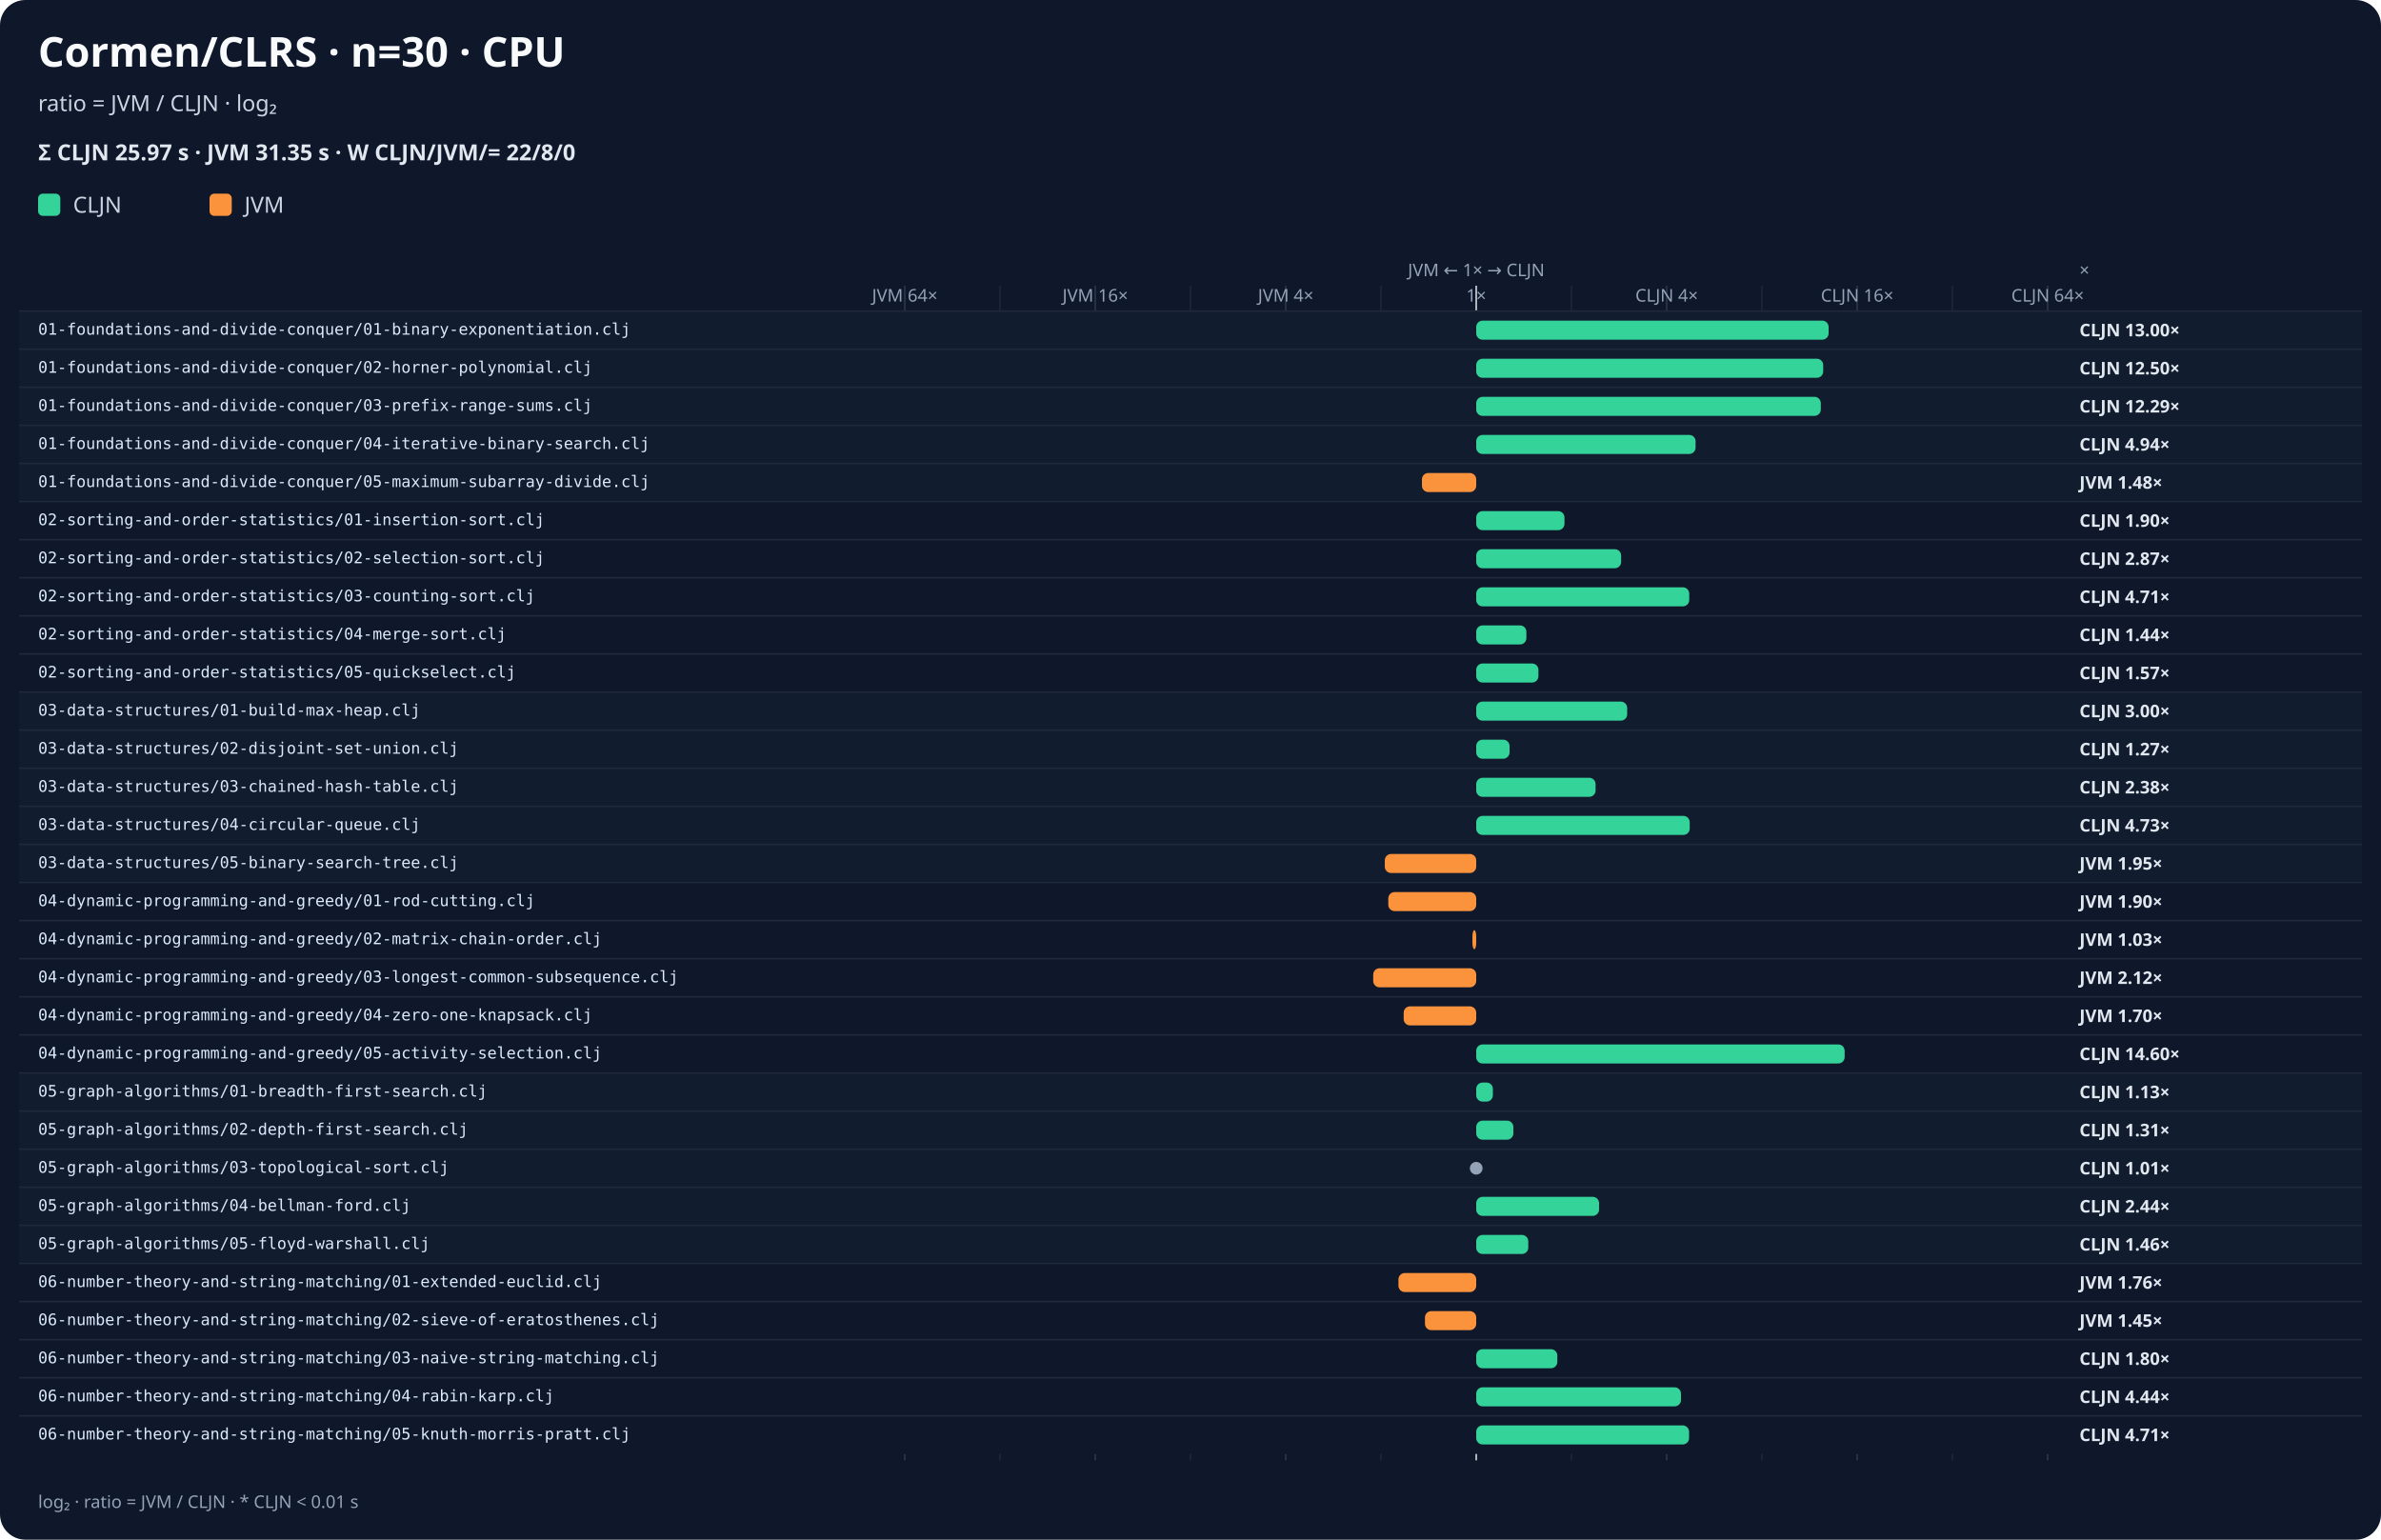
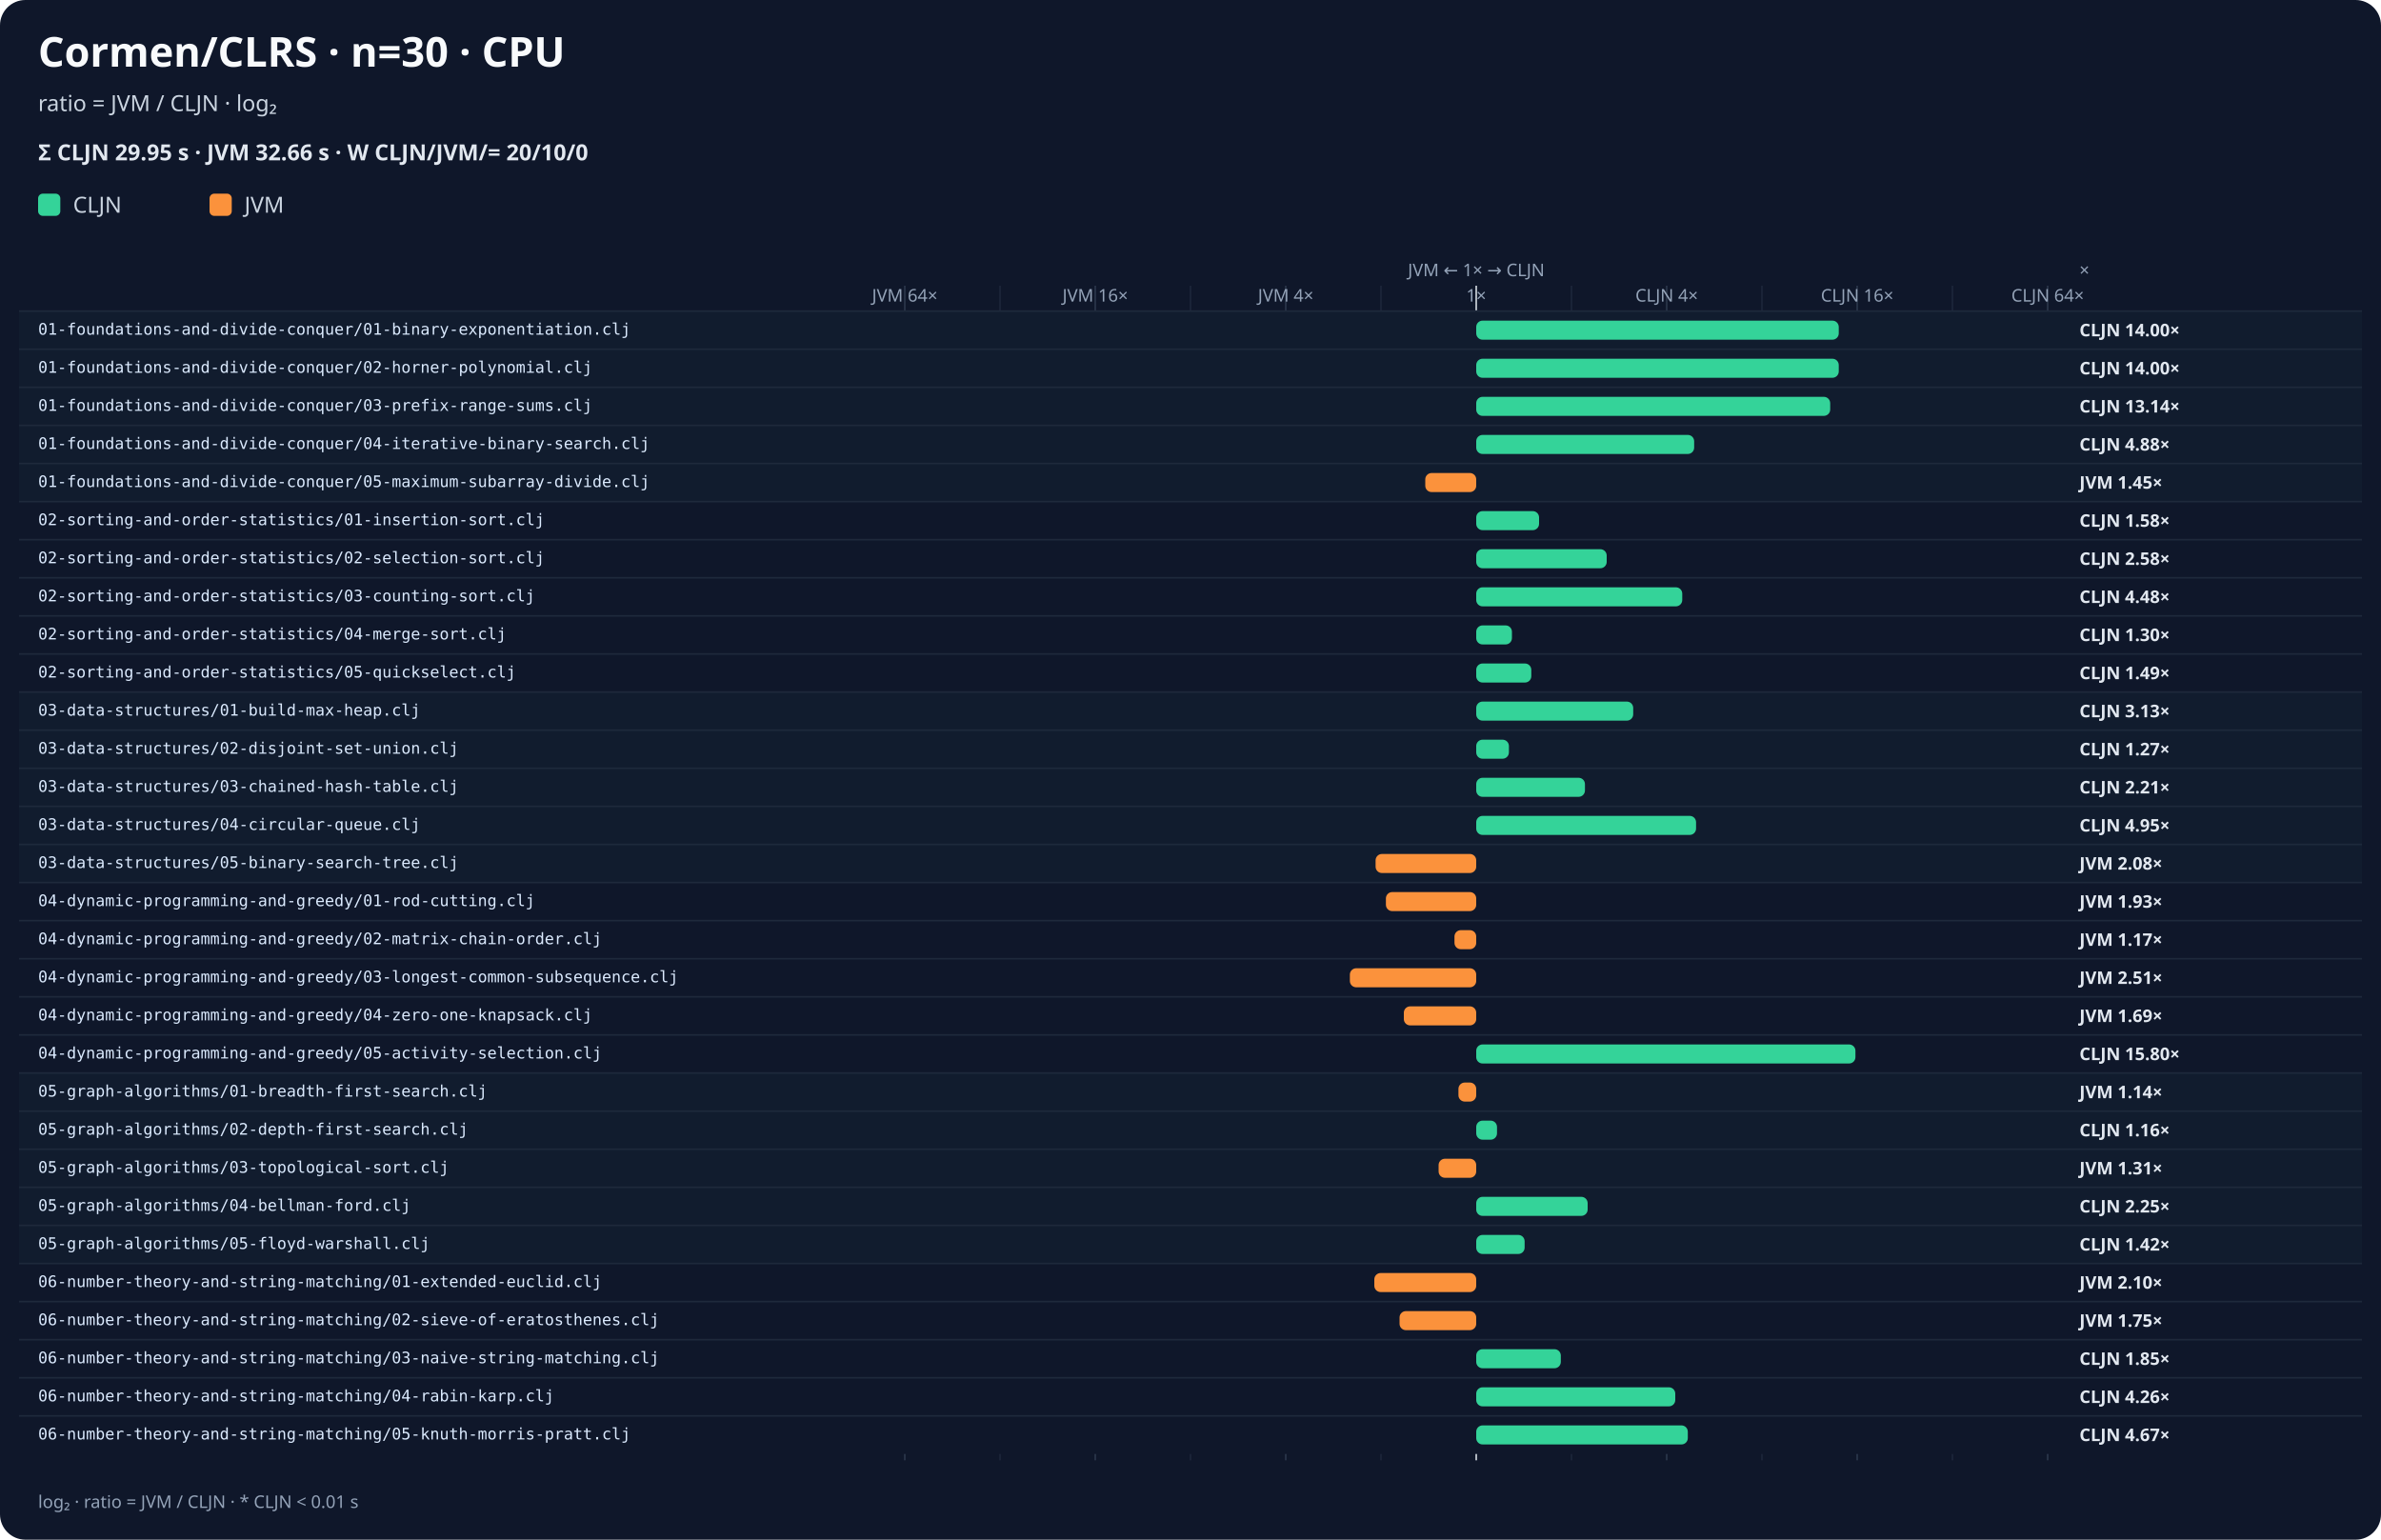
<svg xmlns="http://www.w3.org/2000/svg" width="1500" height="970" viewBox="0 0 1500 970" role="img" aria-labelledby="chart-title chart-desc">
  <style>
.title { fill: #f8fafc; font: 700 26px system-ui, sans-serif; }
.subtitle { fill: #cbd5e1; font: 14px system-ui, sans-serif; }
.summary { fill: #e2e8f0; font: 600 14px system-ui, sans-serif; }
.label { fill: #dbeafe; font: 10px ui-monospace, SFMono-Regular, Consolas, monospace; }
.value { fill: #e2e8f0; font: 600 11px system-ui, sans-serif; }
.axis { fill: #94a3b8; font: 11px system-ui, sans-serif; }
.footer { fill: #94a3b8; font: 11px system-ui, sans-serif; }
</style>
  <rect width="1500" height="970" rx="16" fill="#0f172a" />
  <text x="24" y="42" class="title">Cormen/CLRS · n=30 · CPU</text>
  <text x="24" y="70" class="subtitle">ratio = JVM / CLJN · log₂</text>
-   <text x="24" y="101" class="summary">Σ CLJN 25.97 s · JVM 31.35 s · W CLJN/JVM/= 22/8/0</text>
+   <text x="24" y="101" class="summary">Σ CLJN 29.95 s · JVM 32.66 s · W CLJN/JVM/= 20/10/0</text>
  <rect x="24" y="122" width="14" height="14" rx="3" fill="#34d399" />
  <text x="46" y="134" class="subtitle">CLJN</text>
  <rect x="132" y="122" width="14" height="14" rx="3" fill="#fb923c" />
  <text x="154" y="134" class="subtitle">JVM</text>
  <text x="930" y="174" class="axis" text-anchor="middle">JVM ← 1× → CLJN</text>
  <text x="1310" y="174" class="axis">×</text>
  <line x1="570.0" y1="180" x2="570.0" y2="920" stroke="#334155" opacity="0.75" />
  <text x="570.0" y="190" class="axis" text-anchor="middle">JVM 64×</text>
  <line x1="630.0" y1="180" x2="630.0" y2="920" stroke="#334155" opacity="0.35" />
  <line x1="690.0" y1="180" x2="690.0" y2="920" stroke="#334155" opacity="0.75" />
  <text x="690.0" y="190" class="axis" text-anchor="middle">JVM 16×</text>
  <line x1="750.0" y1="180" x2="750.0" y2="920" stroke="#334155" opacity="0.35" />
  <line x1="810.0" y1="180" x2="810.0" y2="920" stroke="#334155" opacity="0.75" />
  <text x="810.0" y="190" class="axis" text-anchor="middle">JVM 4×</text>
  <line x1="870.0" y1="180" x2="870.0" y2="920" stroke="#334155" opacity="0.35" />
  <line x1="930.0" y1="180" x2="930.0" y2="920" stroke="#e2e8f0" opacity="0.90" />
  <text x="930.0" y="190" class="axis" text-anchor="middle">1×</text>
  <line x1="990.0" y1="180" x2="990.0" y2="920" stroke="#334155" opacity="0.35" />
  <line x1="1050.0" y1="180" x2="1050.0" y2="920" stroke="#334155" opacity="0.75" />
  <text x="1050.0" y="190" class="axis" text-anchor="middle">CLJN 4×</text>
  <line x1="1110.0" y1="180" x2="1110.0" y2="920" stroke="#334155" opacity="0.35" />
  <line x1="1170.0" y1="180" x2="1170.0" y2="920" stroke="#334155" opacity="0.75" />
  <text x="1170.0" y="190" class="axis" text-anchor="middle">CLJN 16×</text>
  <line x1="1230.0" y1="180" x2="1230.0" y2="920" stroke="#334155" opacity="0.35" />
  <line x1="1290.0" y1="180" x2="1290.0" y2="920" stroke="#334155" opacity="0.75" />
  <text x="1290.0" y="190" class="axis" text-anchor="middle">CLJN 64×</text>
  <rect x="12" y="196" width="1476" height="24" fill="#111c2e" />
  <line x1="12" y1="196" x2="1488" y2="196" stroke="#1e293b" />
  <text x="24" y="208.0" class="label" dominant-baseline="middle">01-foundations-and-divide-conquer/01-binary-exponentiation.clj</text>
-   <rect x="930.0" y="202.0" width="222.0" height="12" rx="4" fill="#34d399" />
-   <text x="1310" y="208.0" class="value" dominant-baseline="middle">CLJN 13.00×</text>
+   <rect x="930.0" y="202.0" width="228.4" height="12" rx="4" fill="#34d399" />
+   <text x="1310" y="208.0" class="value" dominant-baseline="middle">CLJN 14.00×</text>
  <rect x="12" y="220" width="1476" height="24" fill="#111c2e" />
  <line x1="12" y1="220" x2="1488" y2="220" stroke="#1e293b" />
  <text x="24" y="232.0" class="label" dominant-baseline="middle">01-foundations-and-divide-conquer/02-horner-polynomial.clj</text>
-   <rect x="930.0" y="226.0" width="218.6" height="12" rx="4" fill="#34d399" />
-   <text x="1310" y="232.0" class="value" dominant-baseline="middle">CLJN 12.50×</text>
+   <rect x="930.0" y="226.0" width="228.4" height="12" rx="4" fill="#34d399" />
+   <text x="1310" y="232.0" class="value" dominant-baseline="middle">CLJN 14.00×</text>
  <rect x="12" y="244" width="1476" height="24" fill="#111c2e" />
  <line x1="12" y1="244" x2="1488" y2="244" stroke="#1e293b" />
  <text x="24" y="256.0" class="label" dominant-baseline="middle">01-foundations-and-divide-conquer/03-prefix-range-sums.clj</text>
-   <rect x="930.0" y="250.0" width="217.1" height="12" rx="4" fill="#34d399" />
-   <text x="1310" y="256.0" class="value" dominant-baseline="middle">CLJN 12.29×</text>
+   <rect x="930.0" y="250.0" width="223.0" height="12" rx="4" fill="#34d399" />
+   <text x="1310" y="256.0" class="value" dominant-baseline="middle">CLJN 13.14×</text>
  <rect x="12" y="268" width="1476" height="24" fill="#111c2e" />
  <line x1="12" y1="268" x2="1488" y2="268" stroke="#1e293b" />
  <text x="24" y="280.0" class="label" dominant-baseline="middle">01-foundations-and-divide-conquer/04-iterative-binary-search.clj</text>
-   <rect x="930.0" y="274.0" width="138.2" height="12" rx="4" fill="#34d399" />
-   <text x="1310" y="280.0" class="value" dominant-baseline="middle">CLJN 4.94×</text>
+   <rect x="930.0" y="274.0" width="137.3" height="12" rx="4" fill="#34d399" />
+   <text x="1310" y="280.0" class="value" dominant-baseline="middle">CLJN 4.88×</text>
  <rect x="12" y="292" width="1476" height="24" fill="#111c2e" />
  <line x1="12" y1="292" x2="1488" y2="292" stroke="#1e293b" />
  <text x="24" y="304.0" class="label" dominant-baseline="middle">01-foundations-and-divide-conquer/05-maximum-subarray-divide.clj</text>
-   <rect x="895.8" y="298.0" width="34.2" height="12" rx="4" fill="#fb923c" />
-   <text x="1310" y="304.0" class="value" dominant-baseline="middle">JVM 1.48×</text>
+   <rect x="897.9" y="298.0" width="32.1" height="12" rx="4" fill="#fb923c" />
+   <text x="1310" y="304.0" class="value" dominant-baseline="middle">JVM 1.45×</text>
  <rect x="12" y="316" width="1476" height="24" fill="#0f172a" />
  <line x1="12" y1="316" x2="1488" y2="316" stroke="#1e293b" />
  <text x="24" y="328.0" class="label" dominant-baseline="middle">02-sorting-and-order-statistics/01-insertion-sort.clj</text>
-   <rect x="930.0" y="322.0" width="55.6" height="12" rx="4" fill="#34d399" />
-   <text x="1310" y="328.0" class="value" dominant-baseline="middle">CLJN 1.90×</text>
+   <rect x="930.0" y="322.0" width="39.6" height="12" rx="4" fill="#34d399" />
+   <text x="1310" y="328.0" class="value" dominant-baseline="middle">CLJN 1.58×</text>
  <rect x="12" y="340" width="1476" height="24" fill="#0f172a" />
  <line x1="12" y1="340" x2="1488" y2="340" stroke="#1e293b" />
  <text x="24" y="352.0" class="label" dominant-baseline="middle">02-sorting-and-order-statistics/02-selection-sort.clj</text>
-   <rect x="930.0" y="346.0" width="91.3" height="12" rx="4" fill="#34d399" />
-   <text x="1310" y="352.0" class="value" dominant-baseline="middle">CLJN 2.87×</text>
+   <rect x="930.0" y="346.0" width="82.2" height="12" rx="4" fill="#34d399" />
+   <text x="1310" y="352.0" class="value" dominant-baseline="middle">CLJN 2.58×</text>
  <rect x="12" y="364" width="1476" height="24" fill="#0f172a" />
  <line x1="12" y1="364" x2="1488" y2="364" stroke="#1e293b" />
  <text x="24" y="376.0" class="label" dominant-baseline="middle">02-sorting-and-order-statistics/03-counting-sort.clj</text>
-   <rect x="930.0" y="370.0" width="134.2" height="12" rx="4" fill="#34d399" />
-   <text x="1310" y="376.0" class="value" dominant-baseline="middle">CLJN 4.71×</text>
+   <rect x="930.0" y="370.0" width="129.8" height="12" rx="4" fill="#34d399" />
+   <text x="1310" y="376.0" class="value" dominant-baseline="middle">CLJN 4.48×</text>
  <rect x="12" y="388" width="1476" height="24" fill="#0f172a" />
  <line x1="12" y1="388" x2="1488" y2="388" stroke="#1e293b" />
  <text x="24" y="400.0" class="label" dominant-baseline="middle">02-sorting-and-order-statistics/04-merge-sort.clj</text>
-   <rect x="930.0" y="394.0" width="31.6" height="12" rx="4" fill="#34d399" />
-   <text x="1310" y="400.0" class="value" dominant-baseline="middle">CLJN 1.44×</text>
+   <rect x="930.0" y="394.0" width="22.5" height="12" rx="4" fill="#34d399" />
+   <text x="1310" y="400.0" class="value" dominant-baseline="middle">CLJN 1.30×</text>
  <rect x="12" y="412" width="1476" height="24" fill="#0f172a" />
  <line x1="12" y1="412" x2="1488" y2="412" stroke="#1e293b" />
  <text x="24" y="424.0" class="label" dominant-baseline="middle">02-sorting-and-order-statistics/05-quickselect.clj</text>
-   <rect x="930.0" y="418.0" width="39.2" height="12" rx="4" fill="#34d399" />
-   <text x="1310" y="424.0" class="value" dominant-baseline="middle">CLJN 1.57×</text>
+   <rect x="930.0" y="418.0" width="34.7" height="12" rx="4" fill="#34d399" />
+   <text x="1310" y="424.0" class="value" dominant-baseline="middle">CLJN 1.49×</text>
  <rect x="12" y="436" width="1476" height="24" fill="#111c2e" />
  <line x1="12" y1="436" x2="1488" y2="436" stroke="#1e293b" />
  <text x="24" y="448.0" class="label" dominant-baseline="middle">03-data-structures/01-build-max-heap.clj</text>
-   <rect x="930.0" y="442.0" width="95.1" height="12" rx="4" fill="#34d399" />
-   <text x="1310" y="448.0" class="value" dominant-baseline="middle">CLJN 3.00×</text>
+   <rect x="930.0" y="442.0" width="98.9" height="12" rx="4" fill="#34d399" />
+   <text x="1310" y="448.0" class="value" dominant-baseline="middle">CLJN 3.13×</text>
  <rect x="12" y="460" width="1476" height="24" fill="#111c2e" />
  <line x1="12" y1="460" x2="1488" y2="460" stroke="#1e293b" />
  <text x="24" y="472.0" class="label" dominant-baseline="middle">03-data-structures/02-disjoint-set-union.clj</text>
-   <rect x="930.0" y="466.0" width="21.0" height="12" rx="4" fill="#34d399" />
+   <rect x="930.0" y="466.0" width="20.6" height="12" rx="4" fill="#34d399" />
  <text x="1310" y="472.0" class="value" dominant-baseline="middle">CLJN 1.27×</text>
  <rect x="12" y="484" width="1476" height="24" fill="#111c2e" />
  <line x1="12" y1="484" x2="1488" y2="484" stroke="#1e293b" />
  <text x="24" y="496.0" class="label" dominant-baseline="middle">03-data-structures/03-chained-hash-table.clj</text>
-   <rect x="930.0" y="490.0" width="75.2" height="12" rx="4" fill="#34d399" />
-   <text x="1310" y="496.0" class="value" dominant-baseline="middle">CLJN 2.38×</text>
+   <rect x="930.0" y="490.0" width="68.5" height="12" rx="4" fill="#34d399" />
+   <text x="1310" y="496.0" class="value" dominant-baseline="middle">CLJN 2.21×</text>
  <rect x="12" y="508" width="1476" height="24" fill="#111c2e" />
  <line x1="12" y1="508" x2="1488" y2="508" stroke="#1e293b" />
  <text x="24" y="520.0" class="label" dominant-baseline="middle">03-data-structures/04-circular-queue.clj</text>
-   <rect x="930.0" y="514.0" width="134.5" height="12" rx="4" fill="#34d399" />
-   <text x="1310" y="520.0" class="value" dominant-baseline="middle">CLJN 4.73×</text>
+   <rect x="930.0" y="514.0" width="138.5" height="12" rx="4" fill="#34d399" />
+   <text x="1310" y="520.0" class="value" dominant-baseline="middle">CLJN 4.95×</text>
  <rect x="12" y="532" width="1476" height="24" fill="#111c2e" />
  <line x1="12" y1="532" x2="1488" y2="532" stroke="#1e293b" />
  <text x="24" y="544.0" class="label" dominant-baseline="middle">03-data-structures/05-binary-search-tree.clj</text>
-   <rect x="872.4" y="538.0" width="57.6" height="12" rx="4" fill="#fb923c" />
-   <text x="1310" y="544.0" class="value" dominant-baseline="middle">JVM 1.95×</text>
+   <rect x="866.6" y="538.0" width="63.4" height="12" rx="4" fill="#fb923c" />
+   <text x="1310" y="544.0" class="value" dominant-baseline="middle">JVM 2.08×</text>
  <rect x="12" y="556" width="1476" height="24" fill="#0f172a" />
  <line x1="12" y1="556" x2="1488" y2="556" stroke="#1e293b" />
  <text x="24" y="568.0" class="label" dominant-baseline="middle">04-dynamic-programming-and-greedy/01-rod-cutting.clj</text>
-   <rect x="874.6" y="562.0" width="55.4" height="12" rx="4" fill="#fb923c" />
-   <text x="1310" y="568.0" class="value" dominant-baseline="middle">JVM 1.90×</text>
+   <rect x="873.1" y="562.0" width="56.9" height="12" rx="4" fill="#fb923c" />
+   <text x="1310" y="568.0" class="value" dominant-baseline="middle">JVM 1.93×</text>
  <rect x="12" y="580" width="1476" height="24" fill="#0f172a" />
  <line x1="12" y1="580" x2="1488" y2="580" stroke="#1e293b" />
  <text x="24" y="592.0" class="label" dominant-baseline="middle">04-dynamic-programming-and-greedy/02-matrix-chain-order.clj</text>
-   <rect x="927.6" y="586.0" width="2.4" height="12" rx="4" fill="#fb923c" />
-   <text x="1310" y="592.0" class="value" dominant-baseline="middle">JVM 1.03×</text>
+   <rect x="916.3" y="586.0" width="13.7" height="12" rx="4" fill="#fb923c" />
+   <text x="1310" y="592.0" class="value" dominant-baseline="middle">JVM 1.17×</text>
  <rect x="12" y="604" width="1476" height="24" fill="#0f172a" />
  <line x1="12" y1="604" x2="1488" y2="604" stroke="#1e293b" />
  <text x="24" y="616.0" class="label" dominant-baseline="middle">04-dynamic-programming-and-greedy/03-longest-common-subsequence.clj</text>
-   <rect x="865.1" y="610.0" width="64.9" height="12" rx="4" fill="#fb923c" />
-   <text x="1310" y="616.0" class="value" dominant-baseline="middle">JVM 2.12×</text>
+   <rect x="850.4" y="610.0" width="79.6" height="12" rx="4" fill="#fb923c" />
+   <text x="1310" y="616.0" class="value" dominant-baseline="middle">JVM 2.51×</text>
  <rect x="12" y="628" width="1476" height="24" fill="#0f172a" />
  <line x1="12" y1="628" x2="1488" y2="628" stroke="#1e293b" />
  <text x="24" y="640.0" class="label" dominant-baseline="middle">04-dynamic-programming-and-greedy/04-zero-one-knapsack.clj</text>
-   <rect x="884.3" y="634.0" width="45.7" height="12" rx="4" fill="#fb923c" />
-   <text x="1310" y="640.0" class="value" dominant-baseline="middle">JVM 1.70×</text>
+   <rect x="884.4" y="634.0" width="45.6" height="12" rx="4" fill="#fb923c" />
+   <text x="1310" y="640.0" class="value" dominant-baseline="middle">JVM 1.69×</text>
  <rect x="12" y="652" width="1476" height="24" fill="#0f172a" />
  <line x1="12" y1="652" x2="1488" y2="652" stroke="#1e293b" />
  <text x="24" y="664.0" class="label" dominant-baseline="middle">04-dynamic-programming-and-greedy/05-activity-selection.clj</text>
-   <rect x="930.0" y="658.0" width="232.1" height="12" rx="4" fill="#34d399" />
-   <text x="1310" y="664.0" class="value" dominant-baseline="middle">CLJN 14.60×</text>
+   <rect x="930.0" y="658.0" width="238.9" height="12" rx="4" fill="#34d399" />
+   <text x="1310" y="664.0" class="value" dominant-baseline="middle">CLJN 15.80×</text>
  <rect x="12" y="676" width="1476" height="24" fill="#111c2e" />
  <line x1="12" y1="676" x2="1488" y2="676" stroke="#1e293b" />
  <text x="24" y="688.0" class="label" dominant-baseline="middle">05-graph-algorithms/01-breadth-first-search.clj</text>
-   <rect x="930.0" y="682.0" width="10.5" height="12" rx="4" fill="#34d399" />
-   <text x="1310" y="688.0" class="value" dominant-baseline="middle">CLJN 1.13×</text>
+   <rect x="918.8" y="682.0" width="11.2" height="12" rx="4" fill="#fb923c" />
+   <text x="1310" y="688.0" class="value" dominant-baseline="middle">JVM 1.14×</text>
  <rect x="12" y="700" width="1476" height="24" fill="#111c2e" />
  <line x1="12" y1="700" x2="1488" y2="700" stroke="#1e293b" />
  <text x="24" y="712.0" class="label" dominant-baseline="middle">05-graph-algorithms/02-depth-first-search.clj</text>
-   <rect x="930.0" y="706.0" width="23.4" height="12" rx="4" fill="#34d399" />
-   <text x="1310" y="712.0" class="value" dominant-baseline="middle">CLJN 1.31×</text>
+   <rect x="930.0" y="706.0" width="13.1" height="12" rx="4" fill="#34d399" />
+   <text x="1310" y="712.0" class="value" dominant-baseline="middle">CLJN 1.16×</text>
  <rect x="12" y="724" width="1476" height="24" fill="#111c2e" />
  <line x1="12" y1="724" x2="1488" y2="724" stroke="#1e293b" />
  <text x="24" y="736.0" class="label" dominant-baseline="middle">05-graph-algorithms/03-topological-sort.clj</text>
-   <circle cx="930.0" cy="736.0" r="4" fill="#94a3b8" />
-   <text x="1310" y="736.0" class="value" dominant-baseline="middle">CLJN 1.01×</text>
+   <rect x="906.3" y="730.0" width="23.7" height="12" rx="4" fill="#fb923c" />
+   <text x="1310" y="736.0" class="value" dominant-baseline="middle">JVM 1.31×</text>
  <rect x="12" y="748" width="1476" height="24" fill="#111c2e" />
  <line x1="12" y1="748" x2="1488" y2="748" stroke="#1e293b" />
  <text x="24" y="760.0" class="label" dominant-baseline="middle">05-graph-algorithms/04-bellman-ford.clj</text>
-   <rect x="930.0" y="754.0" width="77.4" height="12" rx="4" fill="#34d399" />
-   <text x="1310" y="760.0" class="value" dominant-baseline="middle">CLJN 2.44×</text>
+   <rect x="930.0" y="754.0" width="70.2" height="12" rx="4" fill="#34d399" />
+   <text x="1310" y="760.0" class="value" dominant-baseline="middle">CLJN 2.25×</text>
  <rect x="12" y="772" width="1476" height="24" fill="#111c2e" />
  <line x1="12" y1="772" x2="1488" y2="772" stroke="#1e293b" />
  <text x="24" y="784.0" class="label" dominant-baseline="middle">05-graph-algorithms/05-floyd-warshall.clj</text>
-   <rect x="930.0" y="778.0" width="32.8" height="12" rx="4" fill="#34d399" />
-   <text x="1310" y="784.0" class="value" dominant-baseline="middle">CLJN 1.46×</text>
+   <rect x="930.0" y="778.0" width="30.5" height="12" rx="4" fill="#34d399" />
+   <text x="1310" y="784.0" class="value" dominant-baseline="middle">CLJN 1.42×</text>
  <rect x="12" y="796" width="1476" height="24" fill="#0f172a" />
  <line x1="12" y1="796" x2="1488" y2="796" stroke="#1e293b" />
  <text x="24" y="808.0" class="label" dominant-baseline="middle">06-number-theory-and-string-matching/01-extended-euclid.clj</text>
-   <rect x="881.0" y="802.0" width="49.0" height="12" rx="4" fill="#fb923c" />
-   <text x="1310" y="808.0" class="value" dominant-baseline="middle">JVM 1.76×</text>
+   <rect x="865.8" y="802.0" width="64.2" height="12" rx="4" fill="#fb923c" />
+   <text x="1310" y="808.0" class="value" dominant-baseline="middle">JVM 2.10×</text>
  <rect x="12" y="820" width="1476" height="24" fill="#0f172a" />
  <line x1="12" y1="820" x2="1488" y2="820" stroke="#1e293b" />
  <text x="24" y="832.0" class="label" dominant-baseline="middle">06-number-theory-and-string-matching/02-sieve-of-eratosthenes.clj</text>
-   <rect x="897.7" y="826.0" width="32.3" height="12" rx="4" fill="#fb923c" />
-   <text x="1310" y="832.0" class="value" dominant-baseline="middle">JVM 1.45×</text>
+   <rect x="881.7" y="826.0" width="48.3" height="12" rx="4" fill="#fb923c" />
+   <text x="1310" y="832.0" class="value" dominant-baseline="middle">JVM 1.75×</text>
  <rect x="12" y="844" width="1476" height="24" fill="#0f172a" />
  <line x1="12" y1="844" x2="1488" y2="844" stroke="#1e293b" />
  <text x="24" y="856.0" class="label" dominant-baseline="middle">06-number-theory-and-string-matching/03-naive-string-matching.clj</text>
-   <rect x="930.0" y="850.0" width="51.1" height="12" rx="4" fill="#34d399" />
-   <text x="1310" y="856.0" class="value" dominant-baseline="middle">CLJN 1.80×</text>
+   <rect x="930.0" y="850.0" width="53.3" height="12" rx="4" fill="#34d399" />
+   <text x="1310" y="856.0" class="value" dominant-baseline="middle">CLJN 1.85×</text>
  <rect x="12" y="868" width="1476" height="24" fill="#0f172a" />
  <line x1="12" y1="868" x2="1488" y2="868" stroke="#1e293b" />
  <text x="24" y="880.0" class="label" dominant-baseline="middle">06-number-theory-and-string-matching/04-rabin-karp.clj</text>
-   <rect x="930.0" y="874.0" width="129.0" height="12" rx="4" fill="#34d399" />
-   <text x="1310" y="880.0" class="value" dominant-baseline="middle">CLJN 4.44×</text>
+   <rect x="930.0" y="874.0" width="125.4" height="12" rx="4" fill="#34d399" />
+   <text x="1310" y="880.0" class="value" dominant-baseline="middle">CLJN 4.26×</text>
  <rect x="12" y="892" width="1476" height="24" fill="#0f172a" />
  <line x1="12" y1="892" x2="1488" y2="892" stroke="#1e293b" />
  <text x="24" y="904.0" class="label" dominant-baseline="middle">06-number-theory-and-string-matching/05-knuth-morris-pratt.clj</text>
-   <rect x="930.0" y="898.0" width="134.1" height="12" rx="4" fill="#34d399" />
-   <text x="1310" y="904.0" class="value" dominant-baseline="middle">CLJN 4.71×</text>
+   <rect x="930.0" y="898.0" width="133.3" height="12" rx="4" fill="#34d399" />
+   <text x="1310" y="904.0" class="value" dominant-baseline="middle">CLJN 4.67×</text>
  <text x="24" y="950" class="footer">log₂ · ratio = JVM / CLJN · * CLJN &lt; 0.01 s</text>
</svg>
